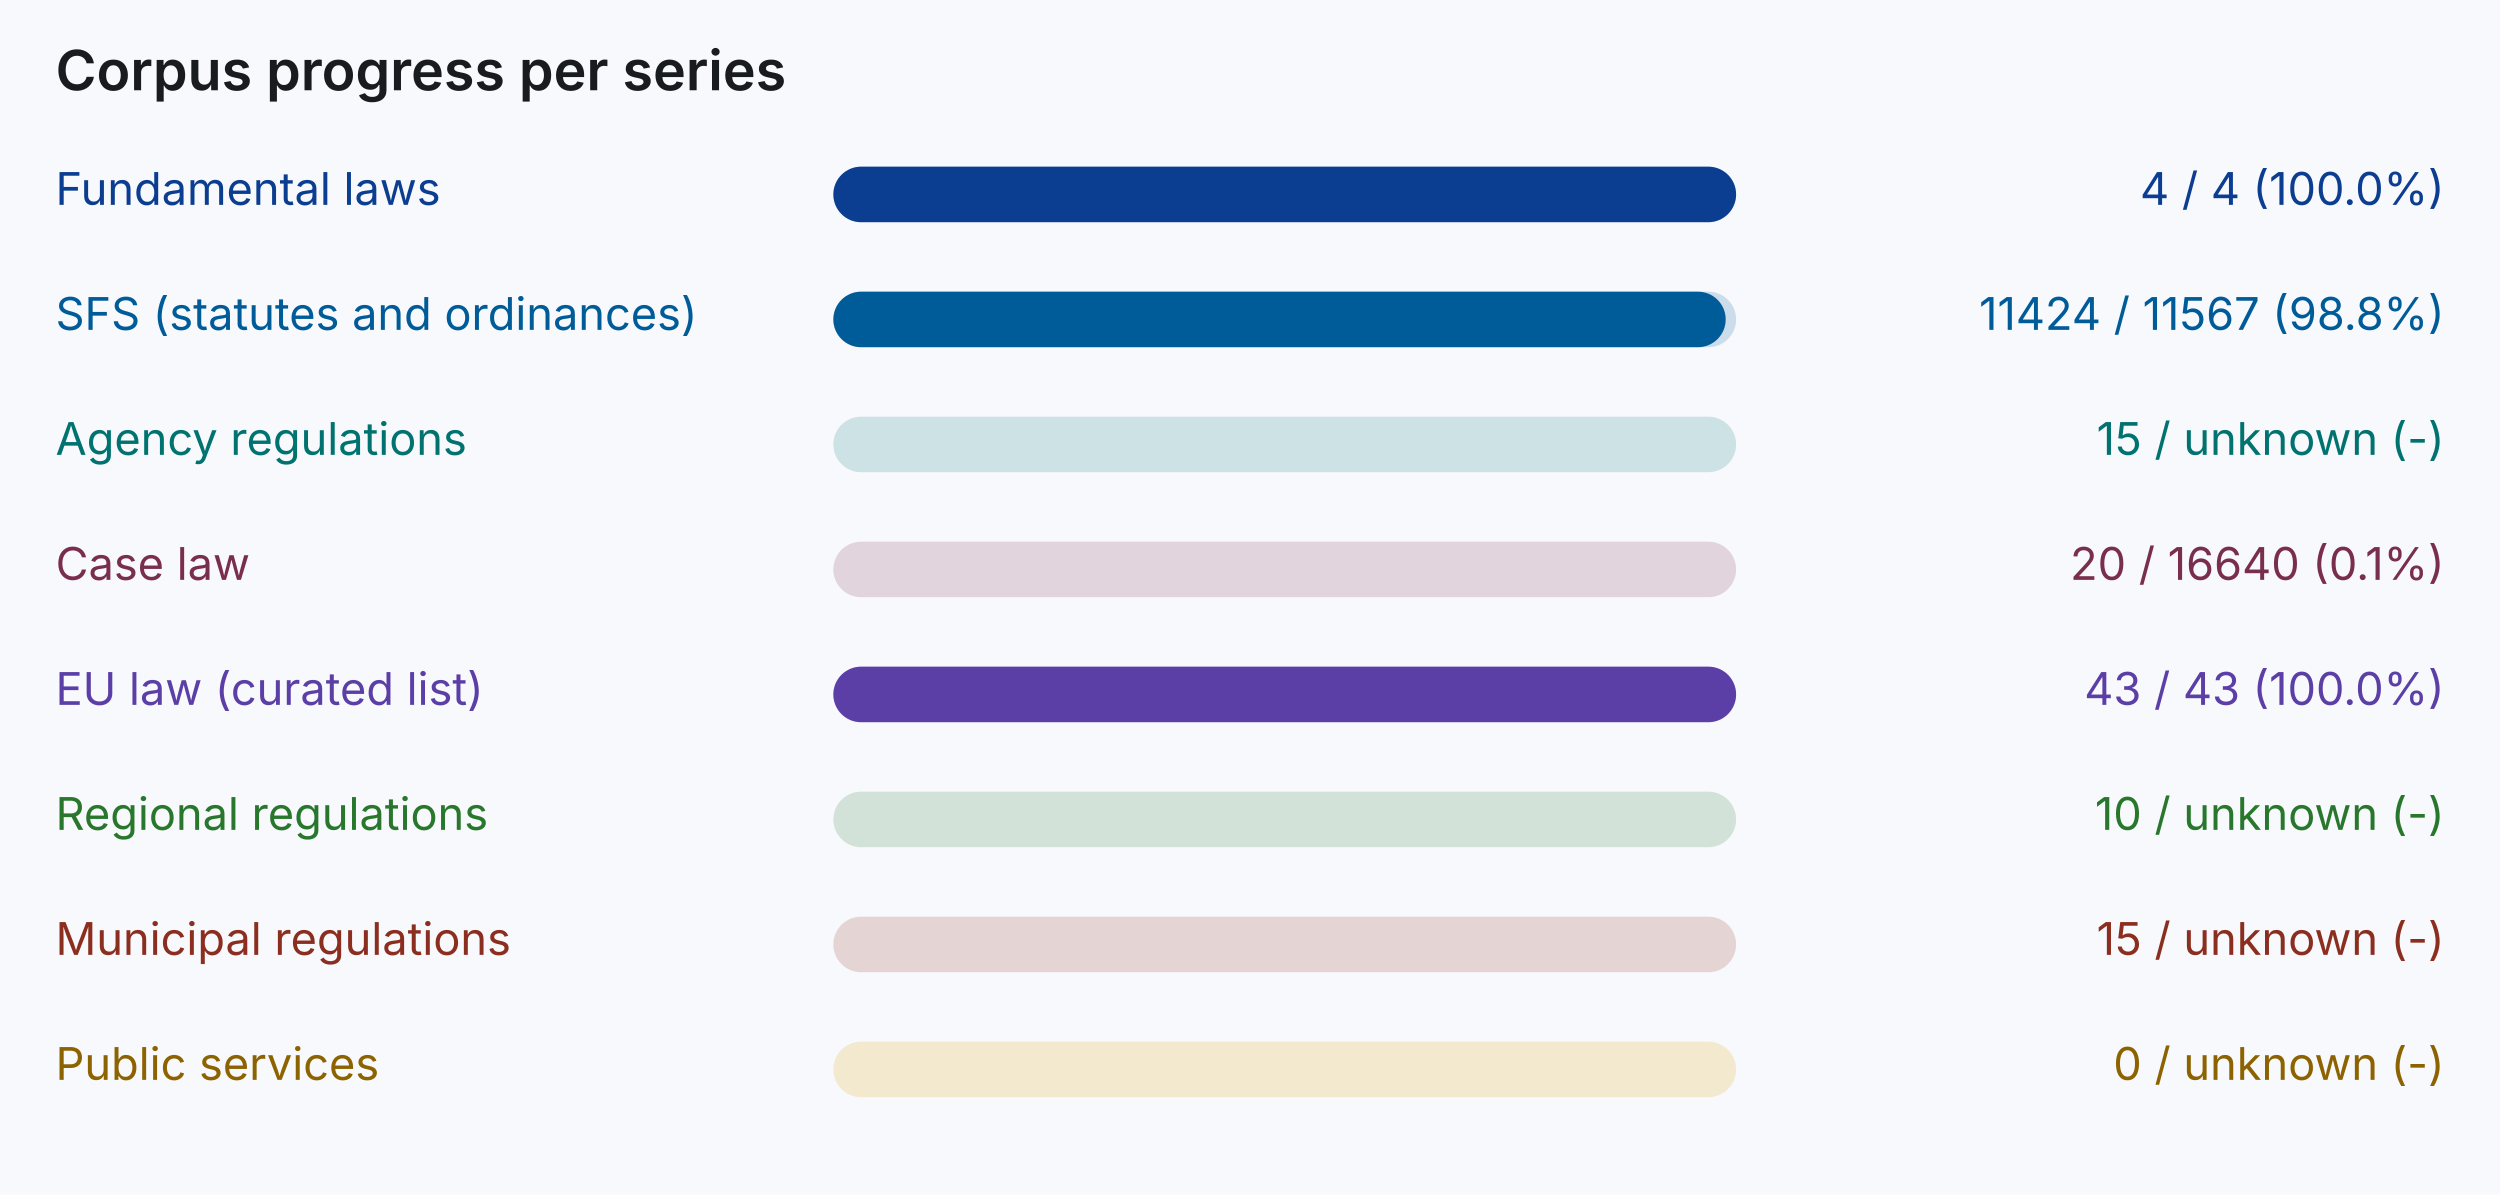
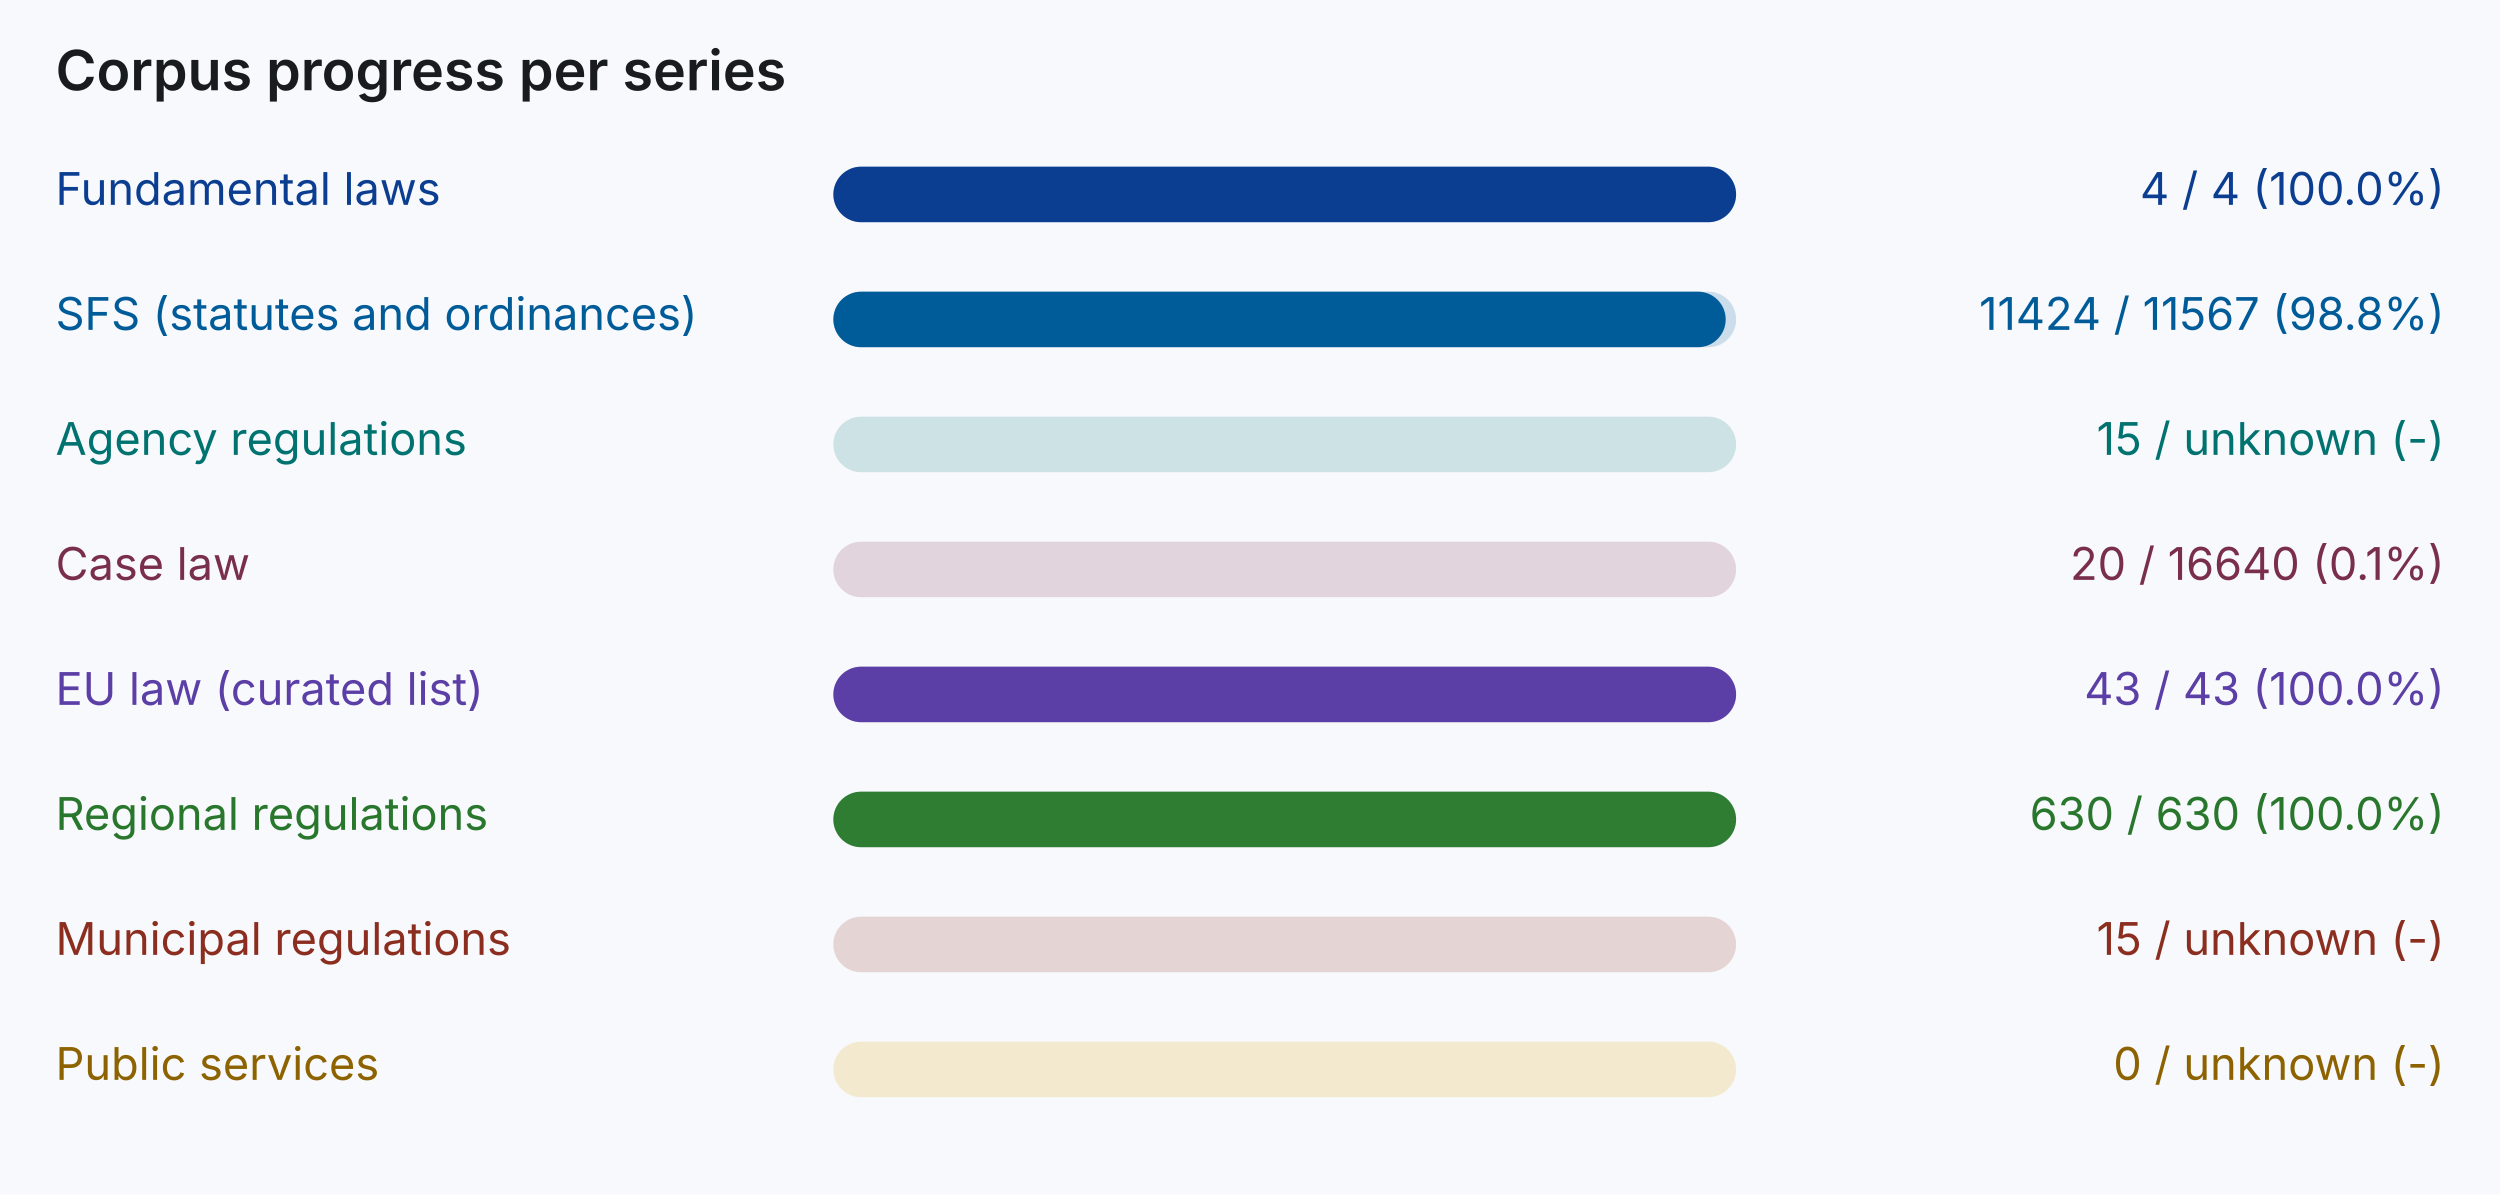
<svg xmlns="http://www.w3.org/2000/svg" width="720" height="344" viewBox="0 0 720 344" role="img" aria-label="Corpus progress per series">
  <rect width="720" height="344" fill="#f8f9fc" />
  <g font-family="Inter, system-ui, sans-serif" font-size="13">
    <text x="16" y="26" font-size="16" font-weight="600" fill="#191c1e">Corpus progress per series</text>
    <text x="16" y="59" fill="#0b3d91">Fundamental laws</text>
    <rect x="240" y="48" width="260" height="16" rx="8" fill="#0b3d91" fill-opacity="0.18" />
    <rect x="240" y="48" width="260" height="16" rx="8" fill="#0b3d91" />
    <text x="704" y="59" text-anchor="end" fill="#0b3d91">4 / 4 (100.0%)</text>
    <text x="16" y="95" fill="#005b99">SFS (statutes and ordinances)</text>
    <rect x="240" y="84" width="260" height="16" rx="8" fill="#005b99" fill-opacity="0.18" />
    <rect x="240" y="84" width="257" height="16" rx="8" fill="#005b99" />
    <text x="704" y="95" text-anchor="end" fill="#005b99">11424 / 11567 (98.8%)</text>
    <text x="16" y="131" fill="#007270">Agency regulations</text>
    <rect x="240" y="120" width="260" height="16" rx="8" fill="#0f7c7a" fill-opacity="0.18" />
    <text x="704" y="131" text-anchor="end" fill="#007270">15 / unknown (-)</text>
    <text x="16" y="167" fill="#7a2e4d">Case law</text>
    <rect x="240" y="156" width="260" height="16" rx="8" fill="#7a2e4d" fill-opacity="0.18" />
    <text x="704" y="167" text-anchor="end" fill="#7a2e4d">20 / 16640 (0.1%)</text>
    <text x="16" y="203" fill="#5b3fa6">EU law (curated list)</text>
    <rect x="240" y="192" width="260" height="16" rx="8" fill="#5b3fa6" fill-opacity="0.18" />
    <rect x="240" y="192" width="260" height="16" rx="8" fill="#5b3fa6" />
    <text x="704" y="203" text-anchor="end" fill="#5b3fa6">43 / 43 (100.0%)</text>
    <text x="16" y="239" fill="#28772d">Regional regulations</text>
    <rect x="240" y="228" width="260" height="16" rx="8" fill="#2e7d32" fill-opacity="0.18" />
-     <text x="704" y="239" text-anchor="end" fill="#28772d">10 / unknown (-)</text>
+     <rect x="240" y="228" width="260" height="16" rx="8" fill="#2e7d32" />
+     <text x="704" y="239" text-anchor="end" fill="#28772d">630 / 630 (100.0%)</text>
    <text x="16" y="275" fill="#8b2e1f">Municipal regulations</text>
    <rect x="240" y="264" width="260" height="16" rx="8" fill="#8b2e1f" fill-opacity="0.18" />
    <text x="704" y="275" text-anchor="end" fill="#8b2e1f">15 / unknown (-)</text>
    <text x="16" y="311" fill="#8c6300">Public services</text>
    <rect x="240" y="300" width="260" height="16" rx="8" fill="#e0a100" fill-opacity="0.18" />
    <text x="704" y="311" text-anchor="end" fill="#8c6300">0 / unknown (-)</text>
  </g>
</svg>
